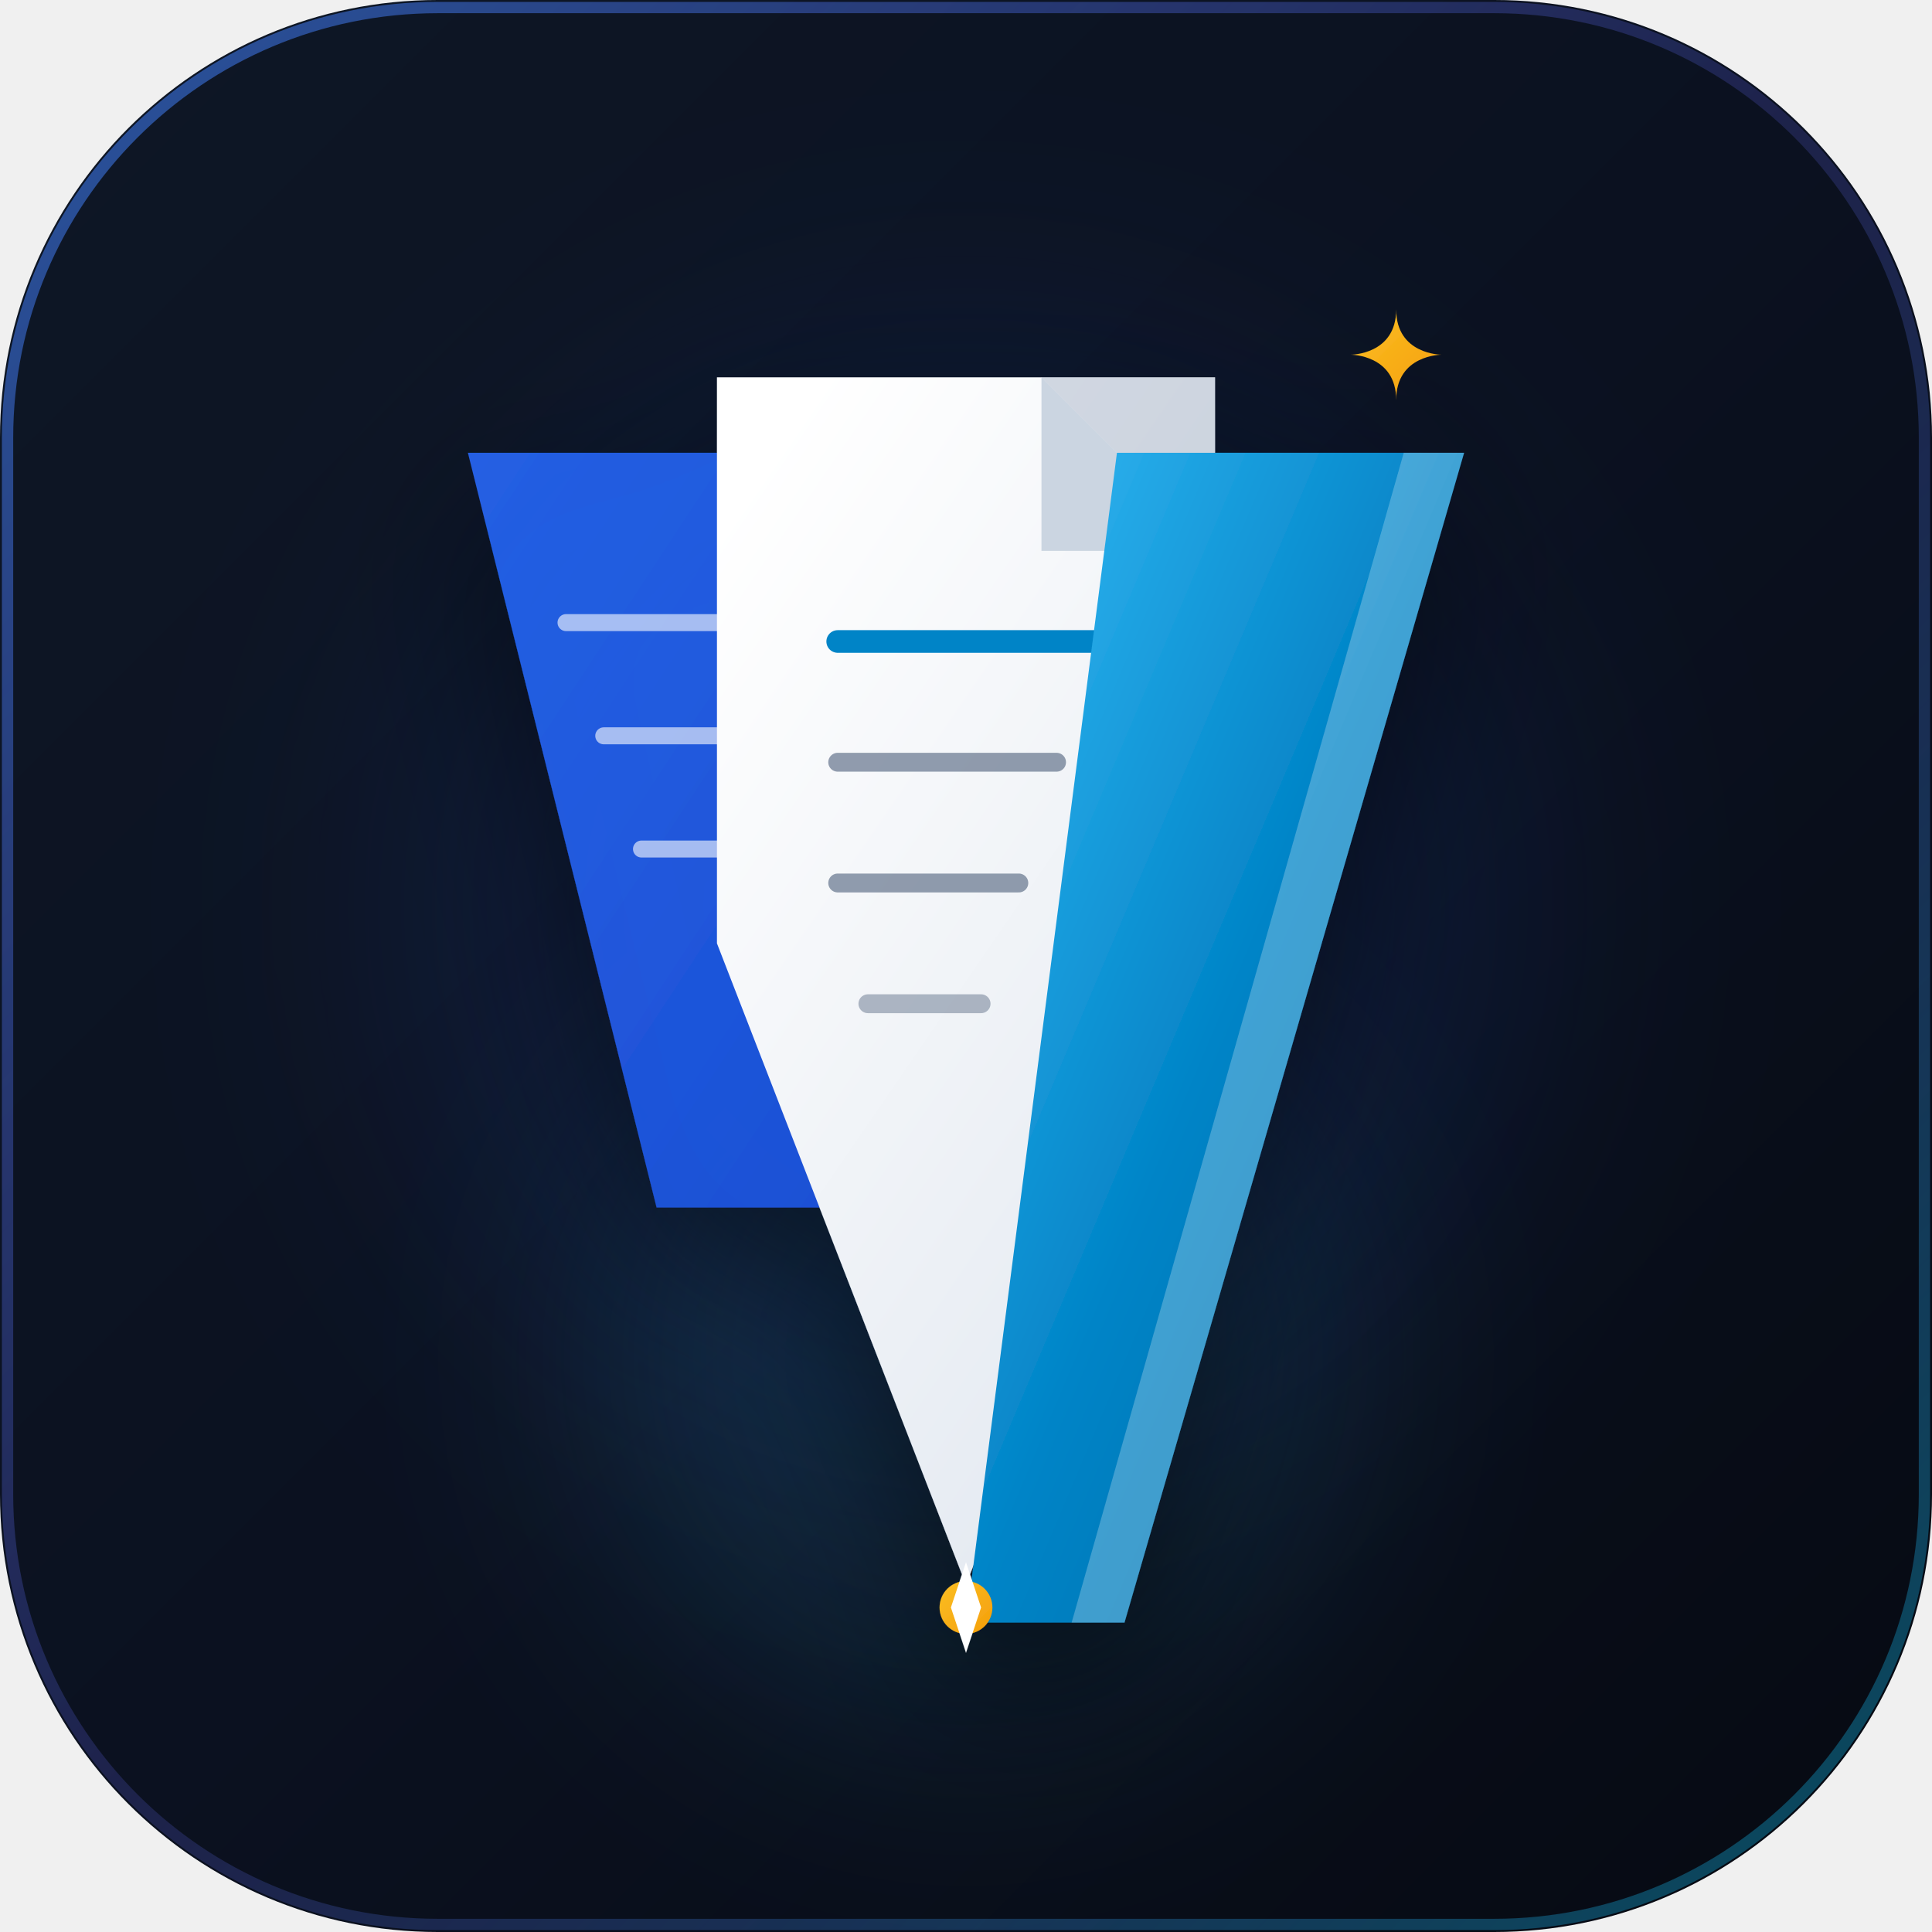
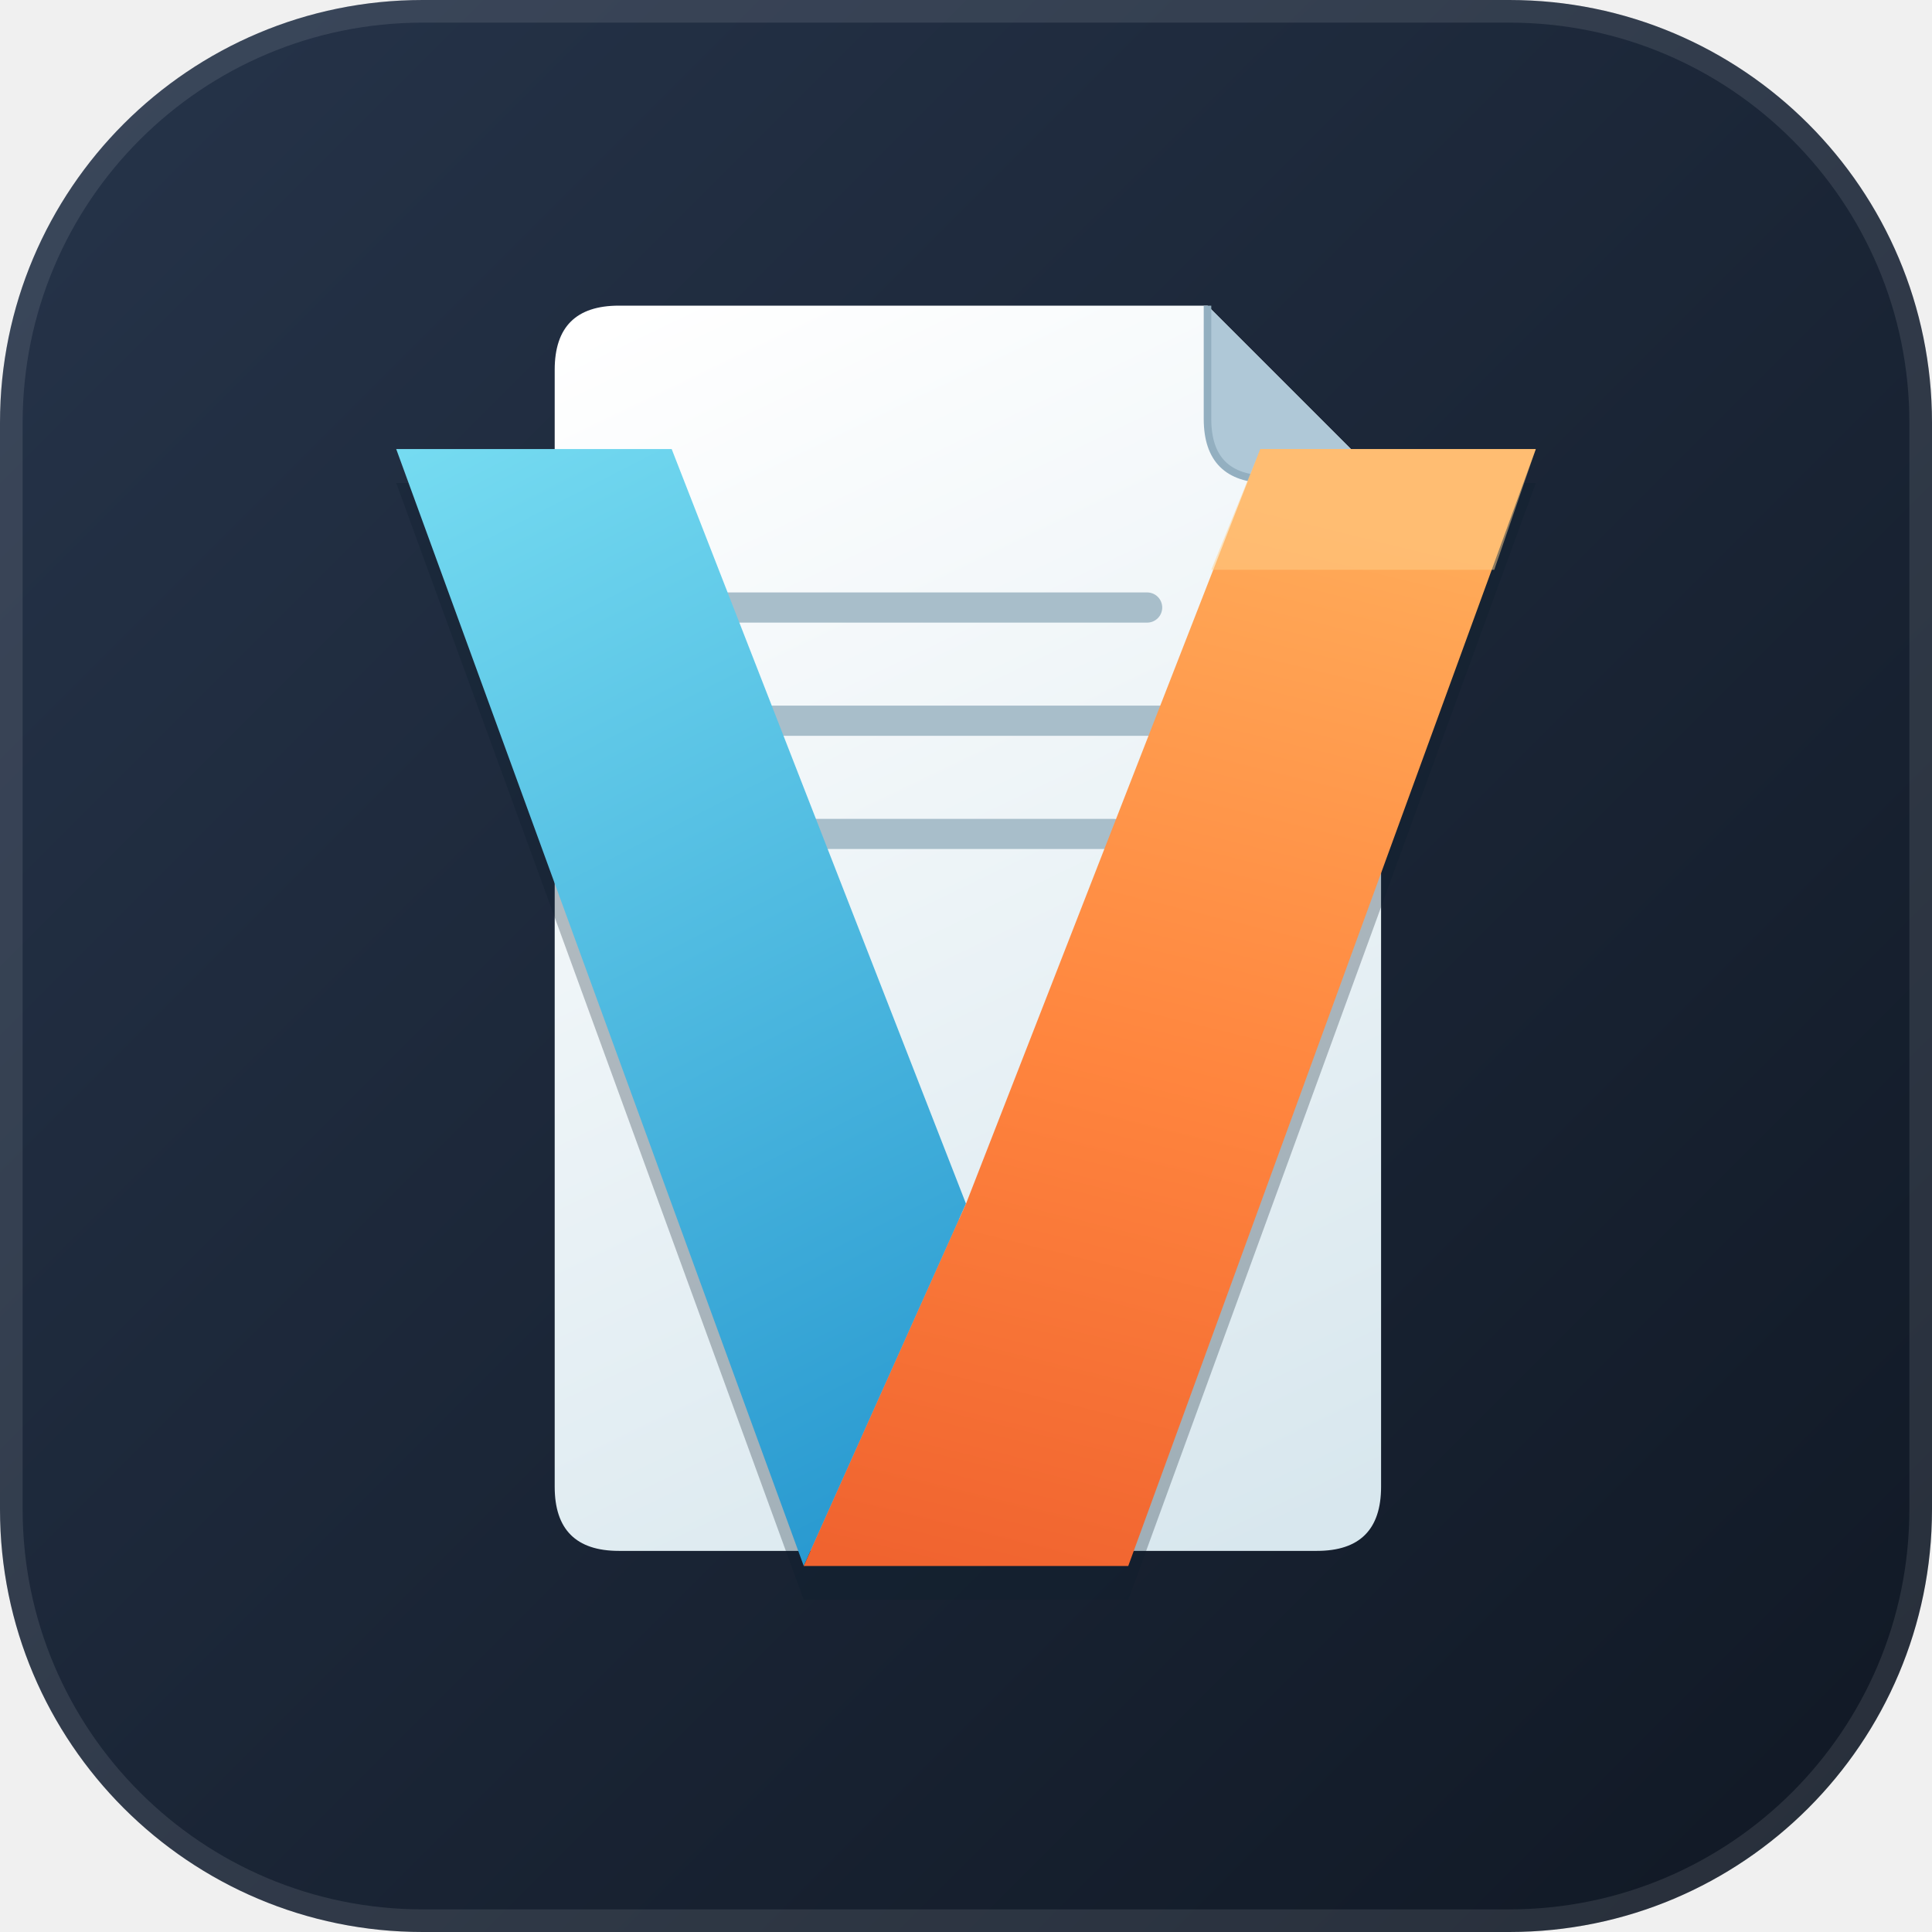
<svg xmlns="http://www.w3.org/2000/svg" viewBox="0 0 512 512" width="512" height="512">
  <defs>
-     <linearGradient id="bgGrad" x1="0%" y1="0%" x2="100%" y2="100%">
-       <stop offset="0%" stop-color="#0e1726" />
-       <stop offset="50%" stop-color="#0b1120" />
-       <stop offset="100%" stop-color="#060a12" />
+     <linearGradient id="tile" x1="0" y1="0" x2="512" y2="512" gradientUnits="userSpaceOnUse">
+       <stop stop-color="#26344A" />
+       <stop offset="1" stop-color="#101824" />
    </linearGradient>
-     <linearGradient id="rimGrad" x1="0%" y1="0%" x2="100%" y2="100%">
-       <stop offset="0%" stop-color="#3b82f6" stop-opacity="0.6" />
-       <stop offset="50%" stop-color="#6366f1" stop-opacity="0.2" />
-       <stop offset="100%" stop-color="#06b6d4" stop-opacity="0.4" />
+     <linearGradient id="sheet" x1="176" y1="78" x2="335" y2="409" gradientUnits="userSpaceOnUse">
+       <stop stop-color="#FFFFFF" />
+       <stop offset="1" stop-color="#D8E7EE" />
    </linearGradient>
-     <linearGradient id="leftWing" x1="0%" y1="0%" x2="100%" y2="100%">
-       <stop offset="0%" stop-color="#2563eb" />
-       <stop offset="100%" stop-color="#1d4ed8" />
+     <linearGradient id="ink" x1="108" y1="119" x2="260" y2="415" gradientUnits="userSpaceOnUse">
+       <stop stop-color="#75DBF1" />
+       <stop offset="1" stop-color="#2495CE" />
    </linearGradient>
-     <linearGradient id="rightWing" x1="0%" y1="0%" x2="100%" y2="100%">
-       <stop offset="0%" stop-color="#38bdf8" />
-       <stop offset="50%" stop-color="#0284c7" />
-       <stop offset="100%" stop-color="#0369a1" />
+     <linearGradient id="forge" x1="328" y1="128" x2="256" y2="420" gradientUnits="userSpaceOnUse">
+       <stop stop-color="#FFAB59" />
+       <stop offset="0.52" stop-color="#FF853E" />
+       <stop offset="1" stop-color="#F0632F" />
    </linearGradient>
-     <linearGradient id="docGrad" x1="20%" y1="0%" x2="80%" y2="100%">
-       <stop offset="0%" stop-color="#ffffff" />
-       <stop offset="100%" stop-color="#e2e8f0" />
-     </linearGradient>
-     <linearGradient id="forgeGlow" x1="0%" y1="0%" x2="100%" y2="100%">
-       <stop offset="0%" stop-color="#fbbf24" />
-       <stop offset="100%" stop-color="#f59e0b" />
-     </linearGradient>
-     <filter id="dropShadow" x="-20%" y="-20%" width="140%" height="140%">
-       <feDropShadow dx="0" dy="16" stdDeviation="20" flood-color="#000000" flood-opacity="0.5" />
-     </filter>
-     <filter id="softGlow" x="-20%" y="-20%" width="140%" height="140%">
-       <feGaussianBlur stdDeviation="8" result="blur" />
-       <feComposite in="SourceGraphic" in2="blur" operator="over" />
-     </filter>
  </defs>
-   <rect width="512" height="512" rx="116" fill="url(#bgGrad)" />
-   <rect x="2" y="2" width="508" height="508" rx="114" fill="none" stroke="url(#rimGrad)" stroke-width="3" />
-   <circle cx="256" cy="240" r="140" fill="#2563eb" opacity="0.15" filter="blur(40px)" />
-   <circle cx="256" cy="360" r="100" fill="#38bdf8" opacity="0.12" filter="blur(30px)" />
-   <g filter="url(#dropShadow)">
-     <path d="M 124 120               L 216 120               L 256 320               L 174 320               Z" fill="url(#leftWing)" opacity="0.95" />
-     <line x1="150" y1="165" x2="195" y2="165" stroke="#ffffff" stroke-width="4.5" stroke-linecap="round" opacity="0.6" />
-     <line x1="160" y1="195" x2="208" y2="195" stroke="#ffffff" stroke-width="4.5" stroke-linecap="round" opacity="0.6" />
-     <line x1="170" y1="225" x2="218" y2="225" stroke="#ffffff" stroke-width="4.5" stroke-linecap="round" opacity="0.6" />
-     <path d="M 190 100               L 322 100               L 322 250               L 256 420               L 190 250               Z" fill="url(#docGrad)" />
-     <path d="M 276 100 L 322 146 L 276 146 Z" fill="#cbd5e1" />
-     <path d="M 276 100 L 322 100 L 322 146 Z" fill="#94a3b8" opacity="0.4" />
-     <line x1="222" y1="170" x2="290" y2="170" stroke="#0284c7" stroke-width="6" stroke-linecap="round" />
-     <line x1="222" y1="202" x2="280" y2="202" stroke="#64748b" stroke-width="5" stroke-linecap="round" opacity="0.7" />
-     <line x1="222" y1="234" x2="270" y2="234" stroke="#64748b" stroke-width="5" stroke-linecap="round" opacity="0.7" />
-     <line x1="230" y1="266" x2="260" y2="266" stroke="#64748b" stroke-width="5" stroke-linecap="round" opacity="0.5" />
-     <path d="M 388 120               L 296 120               L 256 430               L 298 430               Z" fill="url(#rightWing)" />
-     <path d="M 388 120 L 372 120 L 284 430 L 298 430 Z" fill="#ffffff" opacity="0.25" />
-     <circle cx="256" cy="426" r="7" fill="url(#forgeGlow)" />
-     <path d="M 256 414 L 260 426 L 256 438 L 252 426 Z" fill="#ffffff" />
-     <path d="M 370 82               C 370 94, 382 94, 382 94               C 382 94, 370 94, 370 106               C 370 94, 358 94, 358 94               C 358 94, 370 94, 370 82 Z" fill="url(#forgeGlow)" />
-   </g>
+   <rect width="512" height="512" rx="112" fill="url(#tile)" />
+   <rect x="3" y="3" width="506" height="506" rx="109" fill="none" stroke="#FFFFFF" stroke-opacity=".10" stroke-width="6" />
+   <path d="M164 81H320L366 127V394Q366 411 349 411H164Q147 411 147 394V98Q147 81 164 81Z" fill="url(#sheet)" />
+   <path d="M320 81V111Q320 127 336 127H366Z" fill="#AFC8D7" />
+   <path d="M320 81V111Q320 127 336 127H366" fill="none" stroke="#93AFC0" stroke-width="2" />
+   <path d="M186 161H304M186 191H315M186 221H295" fill="none" stroke="#A8BECA" stroke-width="8" stroke-linecap="round" />
+   <path d="M105 128H178L256 328L334 128H407L299 424H213Z" fill="#0B1C2C" opacity=".28" />
+   <path d="M105 119H178L256 319L213 415Z" fill="url(#ink)" />
+   <path d="M334 119H407L299 415H213L256 319L334 119Z" fill="url(#forge)" />
+   <path d="M334 119H407L396 151H321Z" fill="#FFD18D" fill-opacity=".50" />
</svg>
